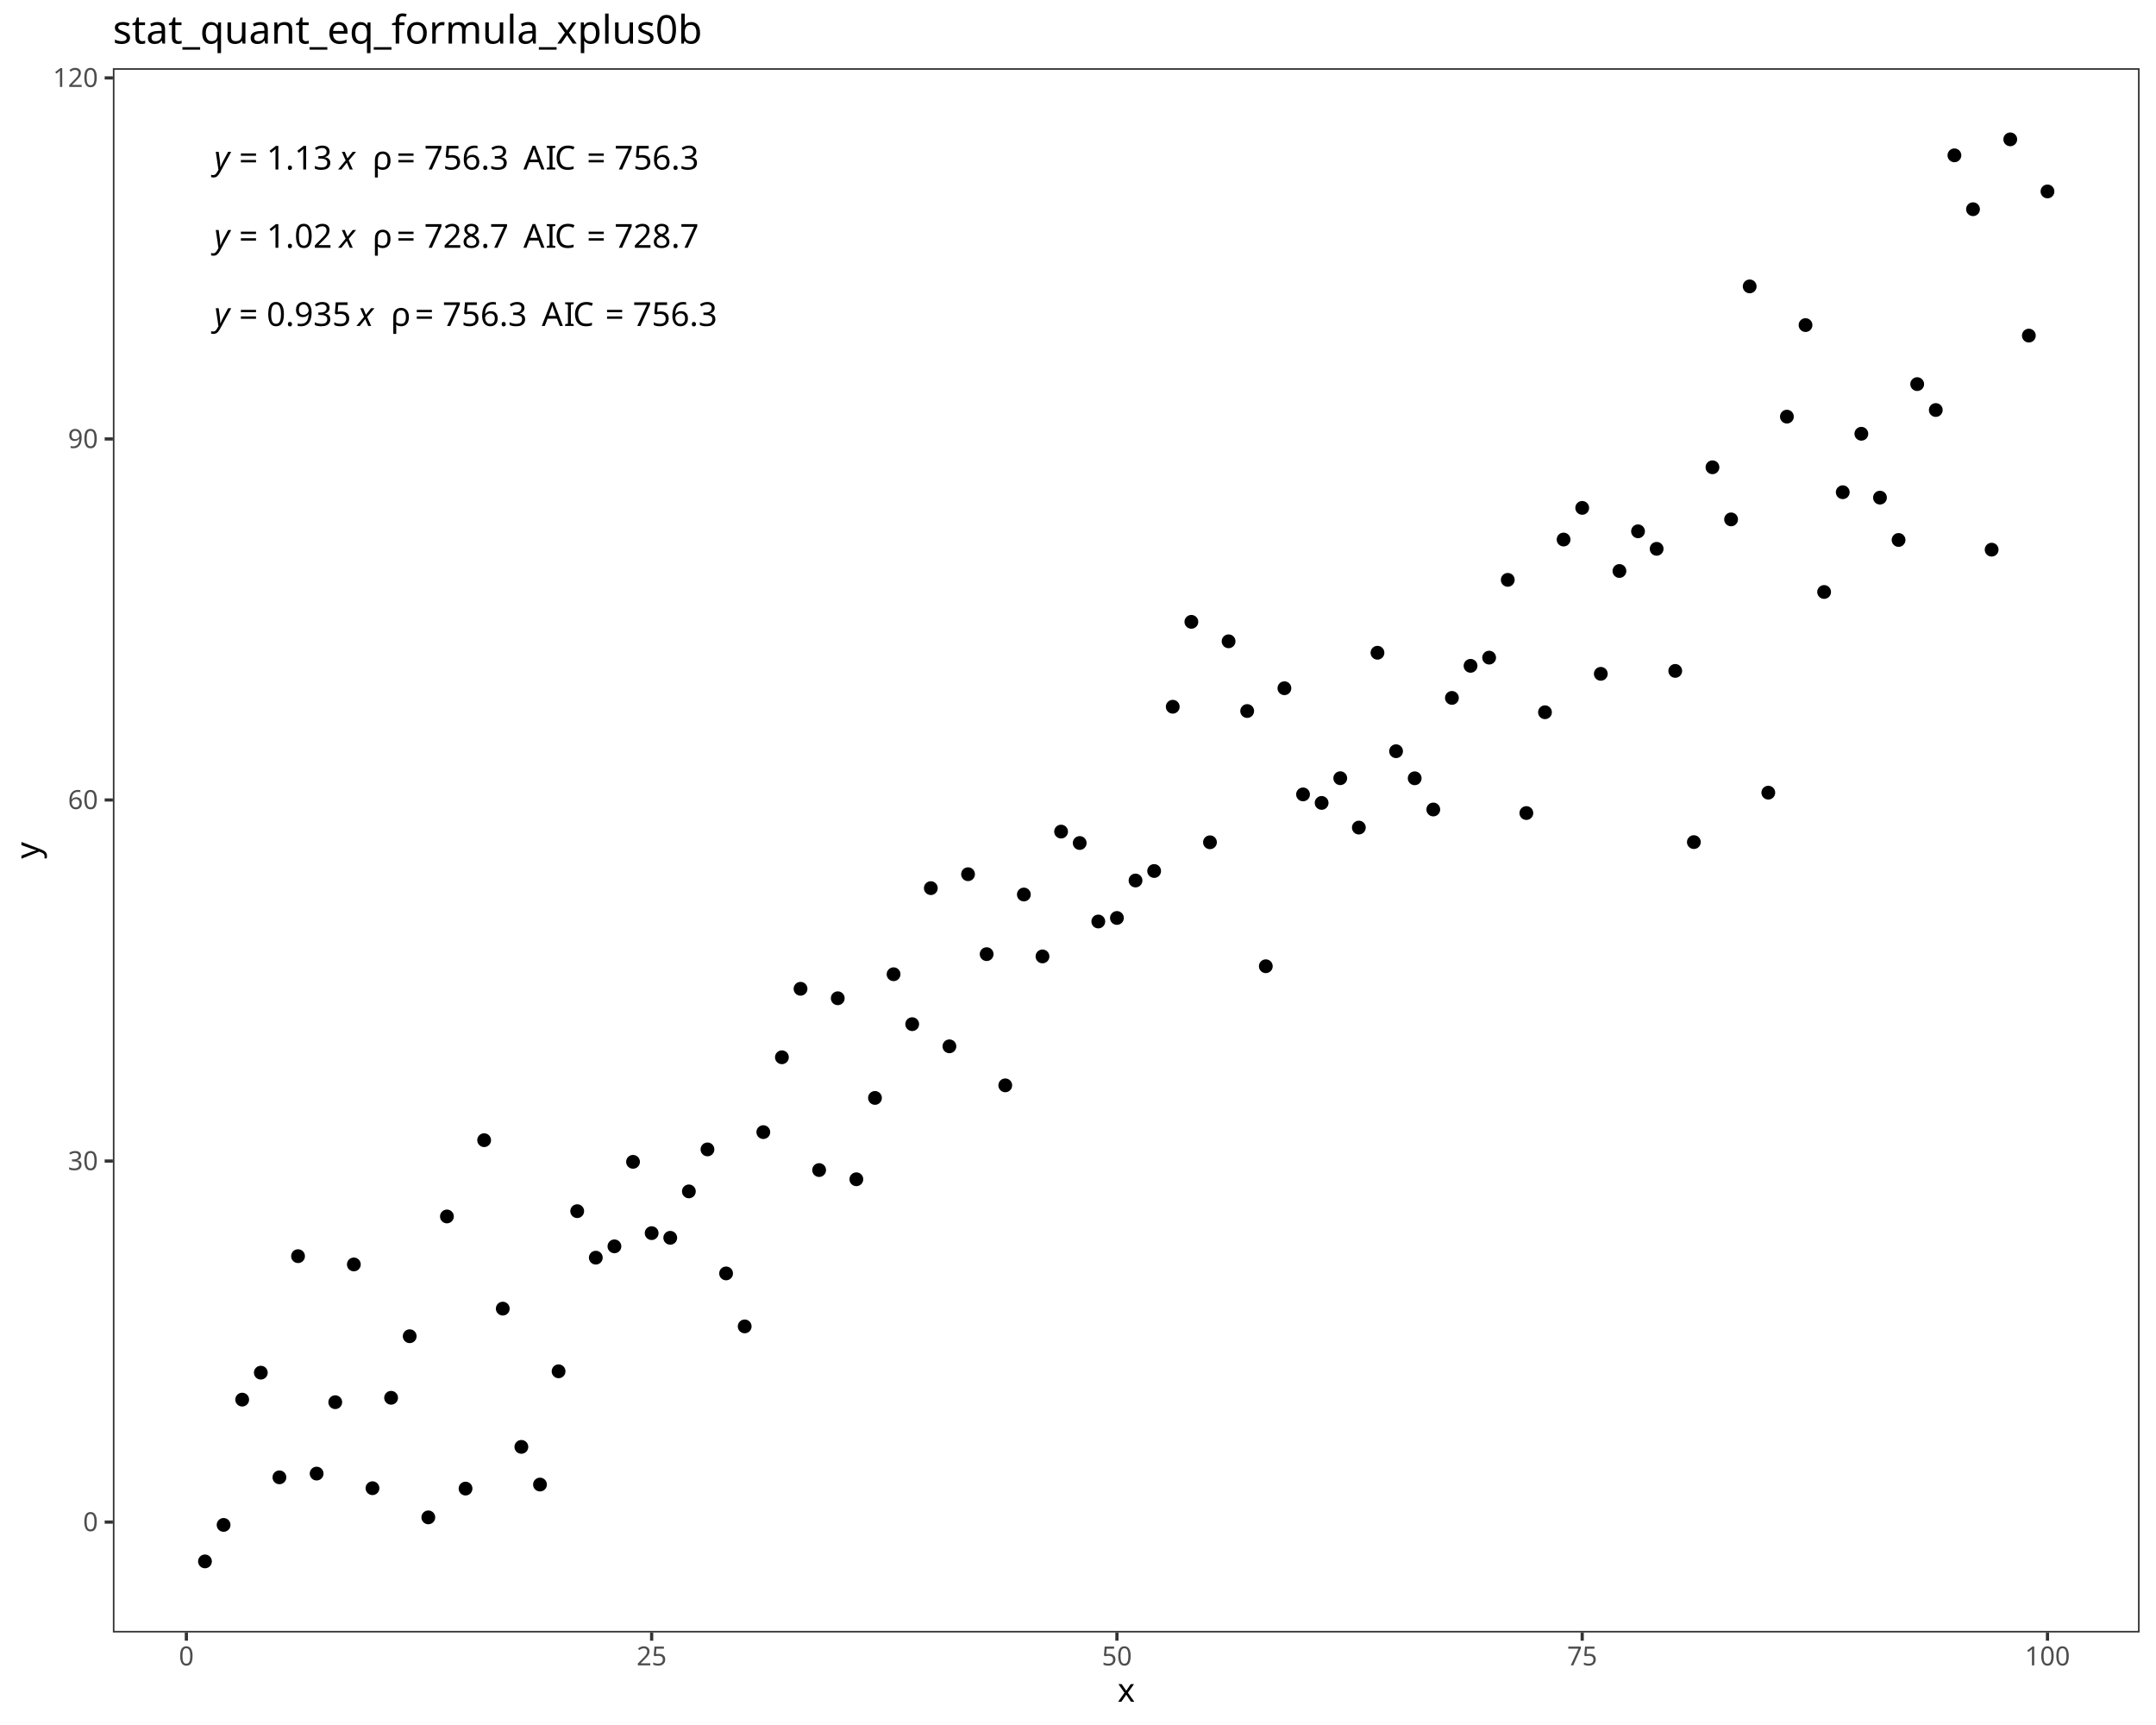
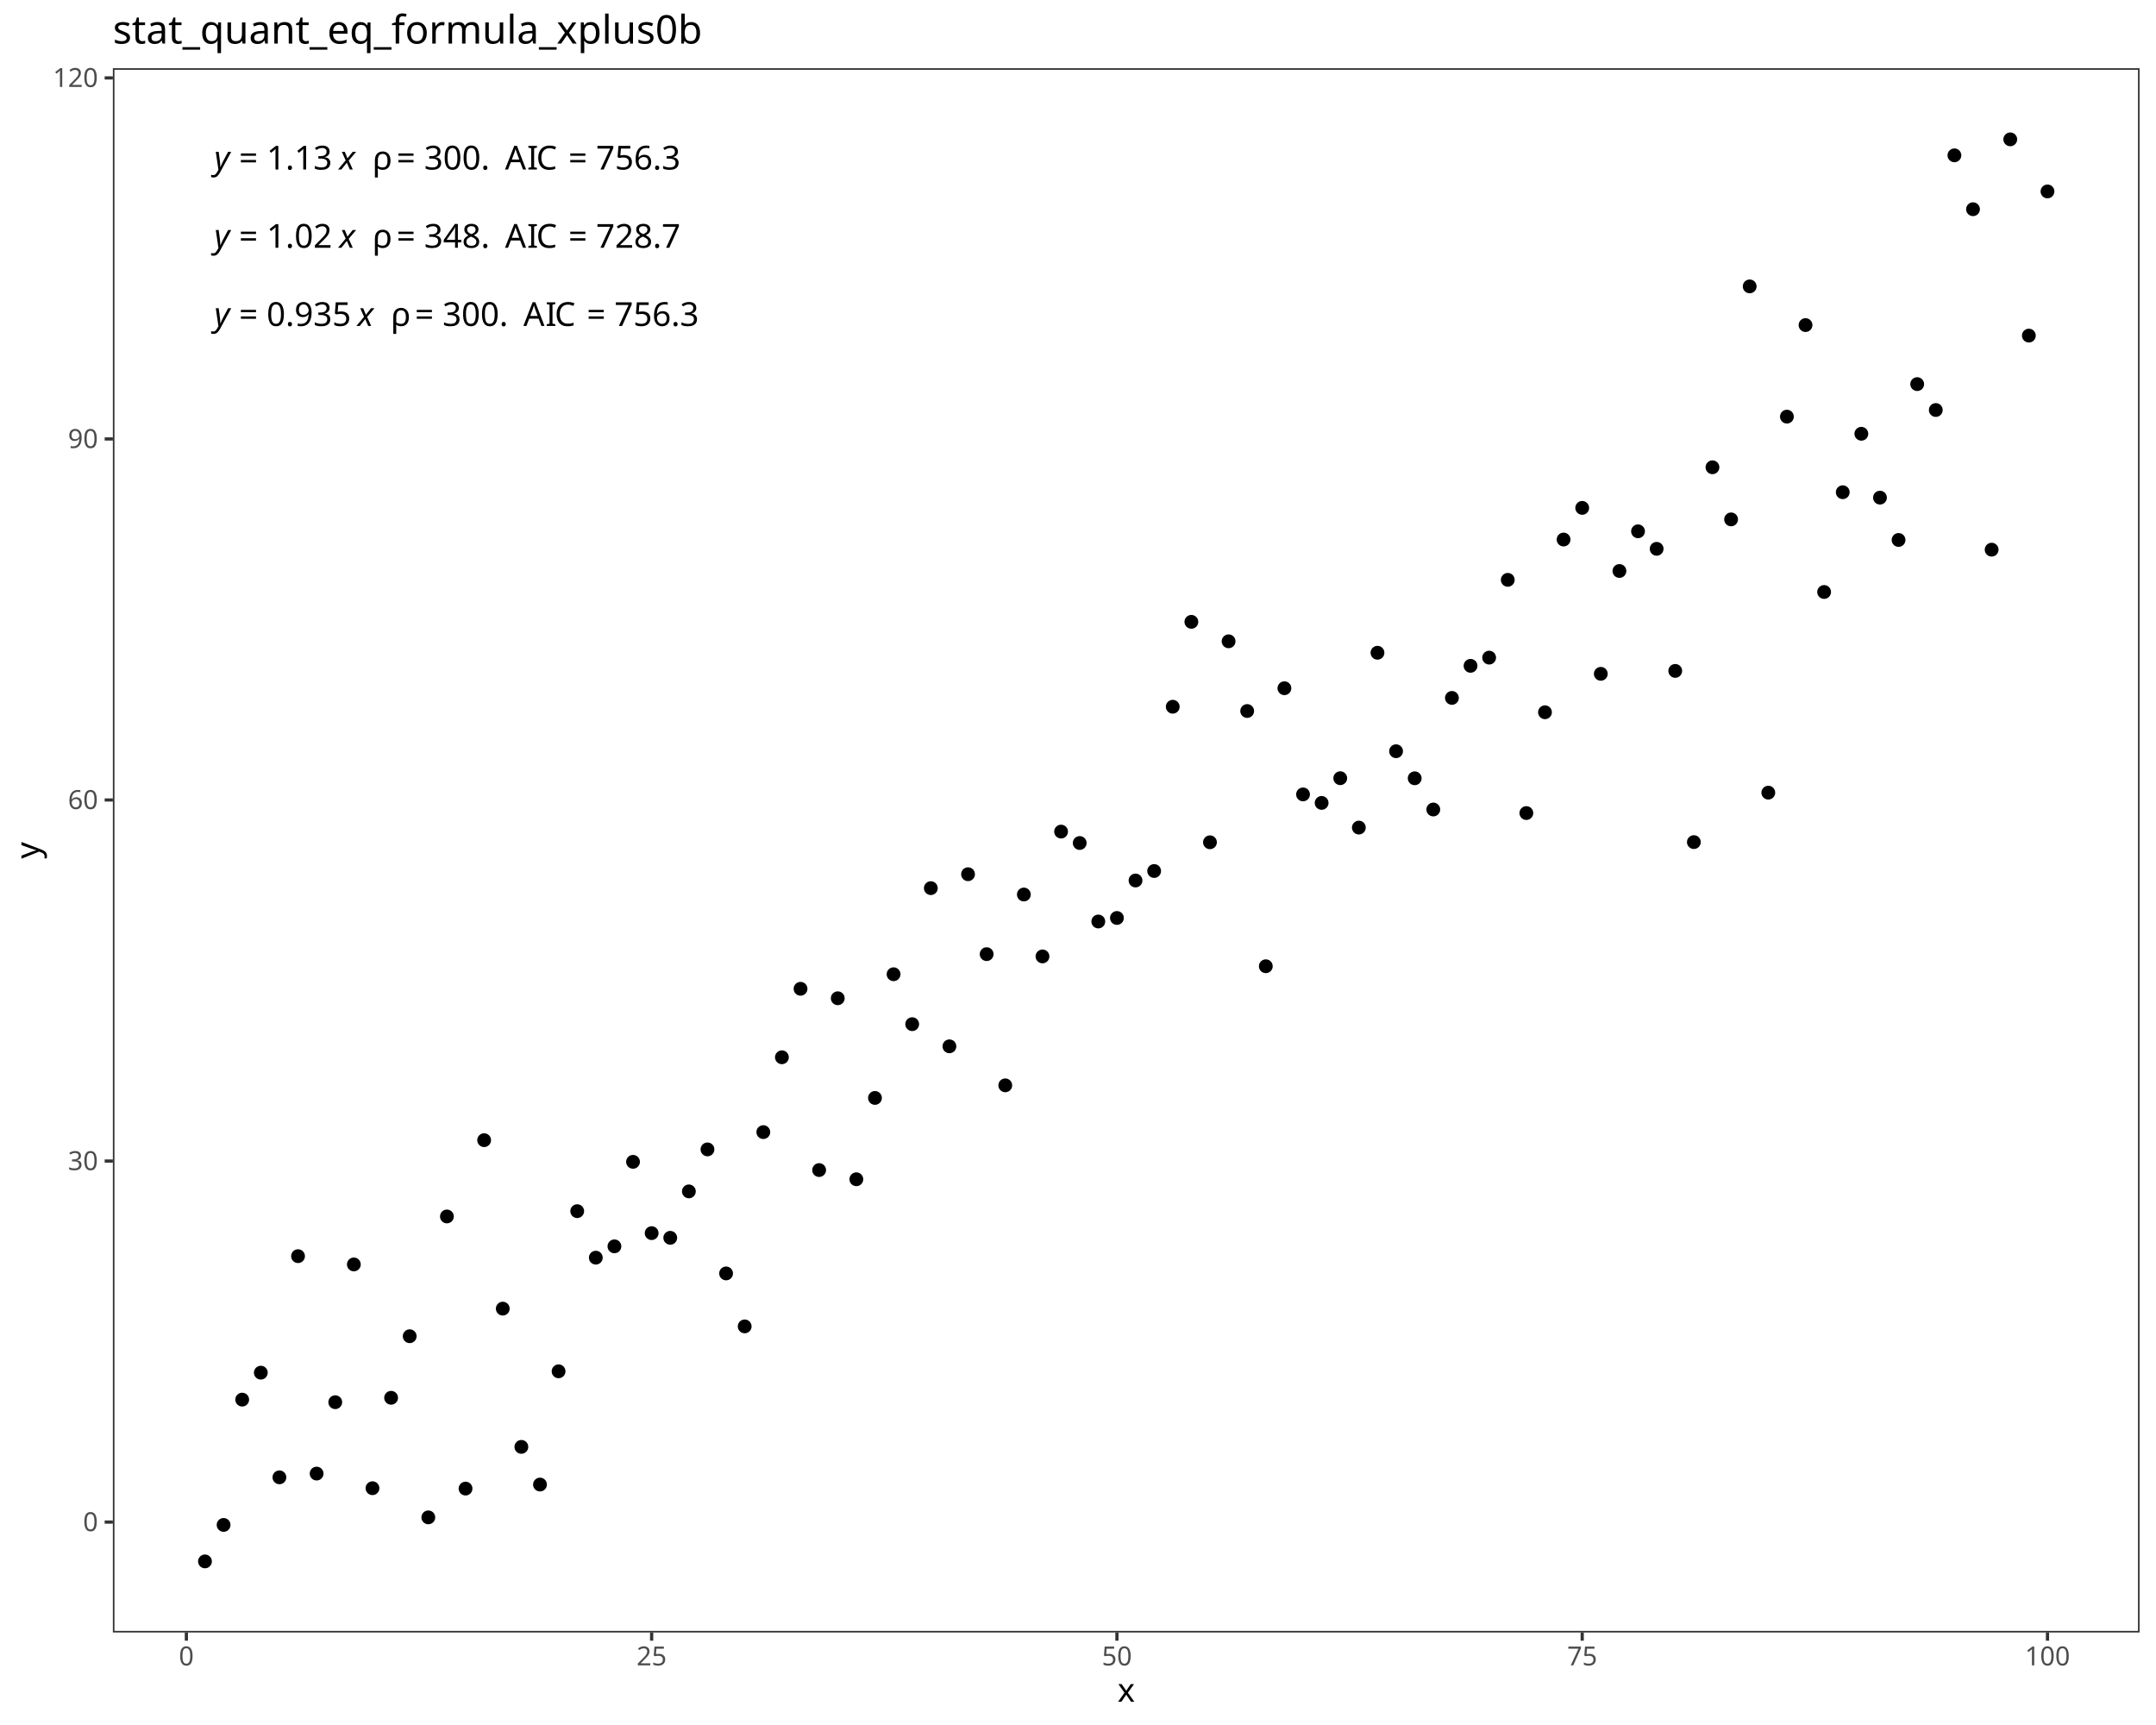
<svg xmlns="http://www.w3.org/2000/svg" class="svglite" data-engine-version="2.0" width="720.00pt" height="576.00pt" viewBox="0 0 720.00 576.00">
  <defs>
    <style type="text/css">
    .svglite line, .svglite polyline, .svglite polygon, .svglite path, .svglite rect, .svglite circle {
      fill: none;
      stroke: #000000;
      stroke-linecap: round;
      stroke-linejoin: round;
      stroke-miterlimit: 10.00;
    }
  </style>
  </defs>
  <rect width="100%" height="100%" style="stroke: none; fill: #FFFFFF;" />
  <defs>
    <clipPath id="cpMC4wMHw3MjAuMDB8MC4wMHw1NzYuMDA=">
      <rect x="0.00" y="0.00" width="720.00" height="576.00" />
    </clipPath>
  </defs>
  <g clip-path="url(#cpMC4wMHw3MjAuMDB8MC4wMHw1NzYuMDA=)">
    <rect x="0.00" y="0.00" width="720.00" height="576.00" style="stroke-width: 1.07; stroke: #FFFFFF; fill: #FFFFFF;" />
  </g>
  <defs>
    <clipPath id="cpMzcuNjl8NzE0LjUyfDIyLjc4fDU0NS4xMQ==">
      <rect x="37.69" y="22.78" width="676.83" height="522.33" />
    </clipPath>
  </defs>
  <g clip-path="url(#cpMzcuNjl8NzE0LjUyfDIyLjc4fDU0NS4xMQ==)">
    <rect x="37.69" y="22.78" width="676.83" height="522.33" style="stroke-width: 1.07; stroke: none; fill: #FFFFFF;" />
    <circle cx="68.45" cy="521.37" r="1.95" style="stroke-width: 0.71; fill: #000000;" />
    <circle cx="74.67" cy="509.19" r="1.95" style="stroke-width: 0.71; fill: #000000;" />
    <circle cx="80.88" cy="467.35" r="1.95" style="stroke-width: 0.71; fill: #000000;" />
    <circle cx="87.10" cy="458.35" r="1.95" style="stroke-width: 0.71; fill: #000000;" />
    <circle cx="93.31" cy="493.30" r="1.95" style="stroke-width: 0.71; fill: #000000;" />
    <circle cx="99.53" cy="419.45" r="1.95" style="stroke-width: 0.71; fill: #000000;" />
    <circle cx="105.74" cy="492.05" r="1.95" style="stroke-width: 0.71; fill: #000000;" />
    <circle cx="111.96" cy="468.21" r="1.95" style="stroke-width: 0.71; fill: #000000;" />
    <circle cx="118.17" cy="422.21" r="1.95" style="stroke-width: 0.71; fill: #000000;" />
    <circle cx="124.39" cy="496.93" r="1.95" style="stroke-width: 0.71; fill: #000000;" />
    <circle cx="130.61" cy="466.74" r="1.95" style="stroke-width: 0.71; fill: #000000;" />
    <circle cx="136.82" cy="446.18" r="1.95" style="stroke-width: 0.71; fill: #000000;" />
    <circle cx="143.04" cy="506.67" r="1.95" style="stroke-width: 0.71; fill: #000000;" />
    <circle cx="149.25" cy="406.19" r="1.95" style="stroke-width: 0.71; fill: #000000;" />
    <circle cx="155.47" cy="497.06" r="1.95" style="stroke-width: 0.71; fill: #000000;" />
    <circle cx="161.68" cy="380.72" r="1.95" style="stroke-width: 0.71; fill: #000000;" />
    <circle cx="167.90" cy="436.97" r="1.95" style="stroke-width: 0.71; fill: #000000;" />
    <circle cx="174.11" cy="483.13" r="1.95" style="stroke-width: 0.71; fill: #000000;" />
    <circle cx="180.33" cy="495.71" r="1.95" style="stroke-width: 0.71; fill: #000000;" />
    <circle cx="186.54" cy="457.90" r="1.95" style="stroke-width: 0.71; fill: #000000;" />
    <circle cx="192.76" cy="404.42" r="1.95" style="stroke-width: 0.71; fill: #000000;" />
    <circle cx="198.97" cy="419.95" r="1.95" style="stroke-width: 0.71; fill: #000000;" />
    <circle cx="205.19" cy="416.17" r="1.95" style="stroke-width: 0.71; fill: #000000;" />
    <circle cx="211.40" cy="387.95" r="1.95" style="stroke-width: 0.71; fill: #000000;" />
    <circle cx="217.62" cy="411.76" r="1.95" style="stroke-width: 0.71; fill: #000000;" />
    <circle cx="223.83" cy="413.32" r="1.95" style="stroke-width: 0.71; fill: #000000;" />
    <circle cx="230.05" cy="397.82" r="1.95" style="stroke-width: 0.71; fill: #000000;" />
    <circle cx="236.26" cy="383.80" r="1.95" style="stroke-width: 0.71; fill: #000000;" />
    <circle cx="242.48" cy="425.21" r="1.95" style="stroke-width: 0.71; fill: #000000;" />
    <circle cx="248.69" cy="442.90" r="1.95" style="stroke-width: 0.71; fill: #000000;" />
    <circle cx="254.91" cy="378.03" r="1.95" style="stroke-width: 0.71; fill: #000000;" />
    <circle cx="261.12" cy="353.04" r="1.95" style="stroke-width: 0.71; fill: #000000;" />
    <circle cx="267.34" cy="330.17" r="1.95" style="stroke-width: 0.71; fill: #000000;" />
    <circle cx="273.55" cy="390.70" r="1.95" style="stroke-width: 0.71; fill: #000000;" />
    <circle cx="279.77" cy="333.33" r="1.95" style="stroke-width: 0.71; fill: #000000;" />
    <circle cx="285.98" cy="393.77" r="1.95" style="stroke-width: 0.71; fill: #000000;" />
    <circle cx="292.20" cy="366.61" r="1.95" style="stroke-width: 0.71; fill: #000000;" />
    <circle cx="298.41" cy="325.31" r="1.95" style="stroke-width: 0.71; fill: #000000;" />
    <circle cx="304.63" cy="341.98" r="1.95" style="stroke-width: 0.71; fill: #000000;" />
    <circle cx="310.85" cy="296.56" r="1.95" style="stroke-width: 0.71; fill: #000000;" />
    <circle cx="317.06" cy="349.38" r="1.95" style="stroke-width: 0.71; fill: #000000;" />
    <circle cx="323.28" cy="291.91" r="1.95" style="stroke-width: 0.71; fill: #000000;" />
    <circle cx="329.49" cy="318.60" r="1.95" style="stroke-width: 0.71; fill: #000000;" />
    <circle cx="335.71" cy="362.41" r="1.95" style="stroke-width: 0.71; fill: #000000;" />
    <circle cx="341.92" cy="298.69" r="1.95" style="stroke-width: 0.71; fill: #000000;" />
    <circle cx="348.14" cy="319.36" r="1.95" style="stroke-width: 0.71; fill: #000000;" />
    <circle cx="354.35" cy="277.68" r="1.95" style="stroke-width: 0.71; fill: #000000;" />
    <circle cx="360.57" cy="281.49" r="1.95" style="stroke-width: 0.71; fill: #000000;" />
    <circle cx="366.78" cy="307.70" r="1.95" style="stroke-width: 0.71; fill: #000000;" />
    <circle cx="373.00" cy="306.52" r="1.95" style="stroke-width: 0.71; fill: #000000;" />
    <circle cx="379.21" cy="294.01" r="1.95" style="stroke-width: 0.71; fill: #000000;" />
    <circle cx="385.43" cy="290.84" r="1.95" style="stroke-width: 0.71; fill: #000000;" />
    <circle cx="391.64" cy="235.99" r="1.95" style="stroke-width: 0.71; fill: #000000;" />
    <circle cx="397.86" cy="207.64" r="1.95" style="stroke-width: 0.71; fill: #000000;" />
    <circle cx="404.07" cy="281.25" r="1.95" style="stroke-width: 0.71; fill: #000000;" />
    <circle cx="410.29" cy="214.14" r="1.95" style="stroke-width: 0.71; fill: #000000;" />
    <circle cx="416.50" cy="237.42" r="1.95" style="stroke-width: 0.71; fill: #000000;" />
    <circle cx="422.72" cy="322.64" r="1.95" style="stroke-width: 0.71; fill: #000000;" />
    <circle cx="428.93" cy="229.81" r="1.95" style="stroke-width: 0.71; fill: #000000;" />
    <circle cx="435.15" cy="265.26" r="1.95" style="stroke-width: 0.71; fill: #000000;" />
    <circle cx="441.36" cy="268.10" r="1.95" style="stroke-width: 0.71; fill: #000000;" />
    <circle cx="447.58" cy="259.85" r="1.95" style="stroke-width: 0.71; fill: #000000;" />
    <circle cx="453.79" cy="276.34" r="1.95" style="stroke-width: 0.71; fill: #000000;" />
    <circle cx="460.01" cy="217.96" r="1.95" style="stroke-width: 0.71; fill: #000000;" />
    <circle cx="466.22" cy="250.84" r="1.95" style="stroke-width: 0.71; fill: #000000;" />
    <circle cx="472.44" cy="259.88" r="1.95" style="stroke-width: 0.71; fill: #000000;" />
    <circle cx="478.65" cy="270.30" r="1.95" style="stroke-width: 0.71; fill: #000000;" />
    <circle cx="484.87" cy="233.04" r="1.95" style="stroke-width: 0.71; fill: #000000;" />
    <circle cx="491.09" cy="222.33" r="1.95" style="stroke-width: 0.71; fill: #000000;" />
    <circle cx="497.30" cy="219.59" r="1.95" style="stroke-width: 0.71; fill: #000000;" />
    <circle cx="503.52" cy="193.62" r="1.95" style="stroke-width: 0.71; fill: #000000;" />
    <circle cx="509.73" cy="271.49" r="1.95" style="stroke-width: 0.71; fill: #000000;" />
    <circle cx="515.95" cy="237.83" r="1.95" style="stroke-width: 0.71; fill: #000000;" />
    <circle cx="522.16" cy="180.16" r="1.95" style="stroke-width: 0.71; fill: #000000;" />
    <circle cx="528.38" cy="169.59" r="1.95" style="stroke-width: 0.71; fill: #000000;" />
    <circle cx="534.59" cy="225.00" r="1.95" style="stroke-width: 0.71; fill: #000000;" />
    <circle cx="540.81" cy="190.66" r="1.95" style="stroke-width: 0.71; fill: #000000;" />
    <circle cx="547.02" cy="177.41" r="1.95" style="stroke-width: 0.71; fill: #000000;" />
    <circle cx="553.24" cy="183.26" r="1.95" style="stroke-width: 0.71; fill: #000000;" />
    <circle cx="559.45" cy="224.02" r="1.95" style="stroke-width: 0.71; fill: #000000;" />
    <circle cx="565.67" cy="281.19" r="1.95" style="stroke-width: 0.71; fill: #000000;" />
    <circle cx="571.88" cy="156.03" r="1.95" style="stroke-width: 0.71; fill: #000000;" />
    <circle cx="578.10" cy="173.43" r="1.95" style="stroke-width: 0.71; fill: #000000;" />
    <circle cx="584.31" cy="95.63" r="1.95" style="stroke-width: 0.71; fill: #000000;" />
    <circle cx="590.53" cy="264.68" r="1.95" style="stroke-width: 0.71; fill: #000000;" />
    <circle cx="596.74" cy="139.12" r="1.95" style="stroke-width: 0.71; fill: #000000;" />
    <circle cx="602.96" cy="108.55" r="1.95" style="stroke-width: 0.71; fill: #000000;" />
    <circle cx="609.17" cy="197.67" r="1.95" style="stroke-width: 0.71; fill: #000000;" />
    <circle cx="615.39" cy="164.36" r="1.95" style="stroke-width: 0.71; fill: #000000;" />
    <circle cx="621.60" cy="144.84" r="1.95" style="stroke-width: 0.71; fill: #000000;" />
    <circle cx="627.82" cy="166.17" r="1.95" style="stroke-width: 0.71; fill: #000000;" />
    <circle cx="634.03" cy="180.30" r="1.95" style="stroke-width: 0.71; fill: #000000;" />
    <circle cx="640.25" cy="128.26" r="1.95" style="stroke-width: 0.71; fill: #000000;" />
    <circle cx="646.46" cy="136.91" r="1.95" style="stroke-width: 0.71; fill: #000000;" />
    <circle cx="652.68" cy="51.87" r="1.95" style="stroke-width: 0.71; fill: #000000;" />
    <circle cx="658.89" cy="69.86" r="1.95" style="stroke-width: 0.71; fill: #000000;" />
    <circle cx="665.11" cy="183.54" r="1.95" style="stroke-width: 0.71; fill: #000000;" />
    <circle cx="671.33" cy="46.53" r="1.95" style="stroke-width: 0.71; fill: #000000;" />
    <circle cx="677.54" cy="112.06" r="1.95" style="stroke-width: 0.71; fill: #000000;" />
    <circle cx="683.76" cy="63.92" r="1.95" style="stroke-width: 0.71; fill: #000000;" />
    <text x="71.53" y="108.84" style="font-size: 11.04px; font-style: italic; font-family: sans;" textLength="5.52px" lengthAdjust="spacingAndGlyphs">y</text>
    <text x="77.05" y="108.84" style="font-size: 11.04px; font-family: sans;" textLength="2.76px" lengthAdjust="spacingAndGlyphs"> </text>
    <text x="79.82" y="108.84" style="font-size: 11.04px; font-family: sans;" textLength="6.45px" lengthAdjust="spacingAndGlyphs">=</text>
    <text x="86.27" y="108.84" style="font-size: 11.04px; font-family: sans;" textLength="2.76px" lengthAdjust="spacingAndGlyphs"> </text>
    <text x="89.03" y="108.84" style="font-size: 11.04px; font-family: sans;" textLength="27.63px" lengthAdjust="spacingAndGlyphs">0.935</text>
    <text x="116.66" y="108.84" style="font-size: 11.04px; font-family: sans;" textLength="2.76px" lengthAdjust="spacingAndGlyphs"> </text>
    <text x="119.42" y="108.84" style="font-size: 11.04px; font-style: italic; font-family: sans;" textLength="5.52px" lengthAdjust="spacingAndGlyphs">x</text>
    <text x="124.94" y="108.84" style="font-size: 11.04px; font-family: sans;" textLength="2.76px" lengthAdjust="spacingAndGlyphs"> </text>
    <text x="127.71" y="108.84" style="font-size: 11.04px; font-family: sans;" textLength="2.76px" lengthAdjust="spacingAndGlyphs"> </text>
    <text x="130.47" y="108.84" style="font-size: 11.04px; font-family: sans;" textLength="5.33px" lengthAdjust="spacingAndGlyphs">ρ</text>
    <text x="135.80" y="108.84" style="font-size: 11.04px; font-family: sans;" textLength="2.76px" lengthAdjust="spacingAndGlyphs"> </text>
    <text x="138.56" y="108.84" style="font-size: 11.04px; font-family: sans;" textLength="6.45px" lengthAdjust="spacingAndGlyphs">=</text>
    <text x="145.01" y="108.84" style="font-size: 11.04px; font-family: sans;" textLength="2.76px" lengthAdjust="spacingAndGlyphs"> </text>
-     <text x="147.78" y="108.84" style="font-size: 11.04px; font-family: sans;" textLength="27.63px" lengthAdjust="spacingAndGlyphs">756.3</text>
-     <text x="175.40" y="108.84" style="font-size: 11.04px; font-family: sans;" textLength="2.76px" lengthAdjust="spacingAndGlyphs"> </text>
-     <text x="178.17" y="108.84" style="font-size: 11.04px; font-family: sans;" textLength="2.76px" lengthAdjust="spacingAndGlyphs"> </text>
-     <text x="180.93" y="108.84" style="font-size: 11.04px; font-family: sans;" textLength="7.37px" lengthAdjust="spacingAndGlyphs">A</text>
-     <text x="188.29" y="108.84" style="font-size: 11.04px; font-family: sans;" textLength="3.07px" lengthAdjust="spacingAndGlyphs">I</text>
-     <text x="191.36" y="108.84" style="font-size: 11.04px; font-family: sans;" textLength="7.98px" lengthAdjust="spacingAndGlyphs">C</text>
-     <text x="199.34" y="108.84" style="font-size: 11.04px; font-family: sans;" textLength="2.76px" lengthAdjust="spacingAndGlyphs"> </text>
-     <text x="202.10" y="108.84" style="font-size: 11.04px; font-family: sans;" textLength="6.45px" lengthAdjust="spacingAndGlyphs">=</text>
-     <text x="208.55" y="108.84" style="font-size: 11.04px; font-family: sans;" textLength="2.76px" lengthAdjust="spacingAndGlyphs"> </text>
-     <text x="211.31" y="108.84" style="font-size: 11.04px; font-family: sans;" textLength="27.63px" lengthAdjust="spacingAndGlyphs">756.3</text>
+     <text x="147.78" y="108.84" style="font-size: 11.04px; font-family: sans;" textLength="21.49px" lengthAdjust="spacingAndGlyphs">300.</text>
+     <text x="169.26" y="108.84" style="font-size: 11.04px; font-family: sans;" textLength="2.76px" lengthAdjust="spacingAndGlyphs"> </text>
+     <text x="172.03" y="108.84" style="font-size: 11.04px; font-family: sans;" textLength="2.76px" lengthAdjust="spacingAndGlyphs"> </text>
+     <text x="174.79" y="108.84" style="font-size: 11.04px; font-family: sans;" textLength="7.37px" lengthAdjust="spacingAndGlyphs">A</text>
+     <text x="182.15" y="108.84" style="font-size: 11.04px; font-family: sans;" textLength="3.07px" lengthAdjust="spacingAndGlyphs">I</text>
+     <text x="185.22" y="108.84" style="font-size: 11.04px; font-family: sans;" textLength="7.98px" lengthAdjust="spacingAndGlyphs">C</text>
+     <text x="193.20" y="108.84" style="font-size: 11.04px; font-family: sans;" textLength="2.76px" lengthAdjust="spacingAndGlyphs"> </text>
+     <text x="195.96" y="108.84" style="font-size: 11.04px; font-family: sans;" textLength="6.45px" lengthAdjust="spacingAndGlyphs">=</text>
+     <text x="202.41" y="108.84" style="font-size: 11.04px; font-family: sans;" textLength="2.76px" lengthAdjust="spacingAndGlyphs"> </text>
+     <text x="205.17" y="108.84" style="font-size: 11.04px; font-family: sans;" textLength="27.63px" lengthAdjust="spacingAndGlyphs">756.3</text>
    <text x="71.53" y="82.73" style="font-size: 11.04px; font-style: italic; font-family: sans;" textLength="5.52px" lengthAdjust="spacingAndGlyphs">y</text>
    <text x="77.05" y="82.73" style="font-size: 11.04px; font-family: sans;" textLength="2.76px" lengthAdjust="spacingAndGlyphs"> </text>
    <text x="79.82" y="82.73" style="font-size: 11.04px; font-family: sans;" textLength="6.45px" lengthAdjust="spacingAndGlyphs">=</text>
    <text x="86.27" y="82.73" style="font-size: 11.04px; font-family: sans;" textLength="2.76px" lengthAdjust="spacingAndGlyphs"> </text>
    <text x="89.03" y="82.73" style="font-size: 11.04px; font-family: sans;" textLength="21.49px" lengthAdjust="spacingAndGlyphs">1.02</text>
    <text x="110.52" y="82.73" style="font-size: 11.04px; font-family: sans;" textLength="2.76px" lengthAdjust="spacingAndGlyphs"> </text>
    <text x="113.28" y="82.73" style="font-size: 11.04px; font-style: italic; font-family: sans;" textLength="5.52px" lengthAdjust="spacingAndGlyphs">x</text>
    <text x="118.80" y="82.73" style="font-size: 11.04px; font-family: sans;" textLength="2.76px" lengthAdjust="spacingAndGlyphs"> </text>
    <text x="121.57" y="82.73" style="font-size: 11.04px; font-family: sans;" textLength="2.76px" lengthAdjust="spacingAndGlyphs"> </text>
    <text x="124.33" y="82.73" style="font-size: 11.04px; font-family: sans;" textLength="5.33px" lengthAdjust="spacingAndGlyphs">ρ</text>
    <text x="129.66" y="82.73" style="font-size: 11.04px; font-family: sans;" textLength="2.76px" lengthAdjust="spacingAndGlyphs"> </text>
    <text x="132.42" y="82.73" style="font-size: 11.04px; font-family: sans;" textLength="6.45px" lengthAdjust="spacingAndGlyphs">=</text>
    <text x="138.87" y="82.73" style="font-size: 11.04px; font-family: sans;" textLength="2.76px" lengthAdjust="spacingAndGlyphs"> </text>
-     <text x="141.64" y="82.73" style="font-size: 11.04px; font-family: sans;" textLength="27.63px" lengthAdjust="spacingAndGlyphs">728.7</text>
-     <text x="169.26" y="82.73" style="font-size: 11.04px; font-family: sans;" textLength="2.76px" lengthAdjust="spacingAndGlyphs"> </text>
-     <text x="172.03" y="82.73" style="font-size: 11.04px; font-family: sans;" textLength="2.76px" lengthAdjust="spacingAndGlyphs"> </text>
-     <text x="174.79" y="82.73" style="font-size: 11.04px; font-family: sans;" textLength="7.37px" lengthAdjust="spacingAndGlyphs">A</text>
-     <text x="182.15" y="82.73" style="font-size: 11.04px; font-family: sans;" textLength="3.07px" lengthAdjust="spacingAndGlyphs">I</text>
-     <text x="185.22" y="82.73" style="font-size: 11.04px; font-family: sans;" textLength="7.98px" lengthAdjust="spacingAndGlyphs">C</text>
-     <text x="193.20" y="82.73" style="font-size: 11.04px; font-family: sans;" textLength="2.76px" lengthAdjust="spacingAndGlyphs"> </text>
-     <text x="195.96" y="82.73" style="font-size: 11.04px; font-family: sans;" textLength="6.45px" lengthAdjust="spacingAndGlyphs">=</text>
-     <text x="202.41" y="82.73" style="font-size: 11.04px; font-family: sans;" textLength="2.76px" lengthAdjust="spacingAndGlyphs"> </text>
-     <text x="205.17" y="82.73" style="font-size: 11.04px; font-family: sans;" textLength="27.63px" lengthAdjust="spacingAndGlyphs">728.7</text>
+     <text x="141.64" y="82.73" style="font-size: 11.04px; font-family: sans;" textLength="21.49px" lengthAdjust="spacingAndGlyphs">348.</text>
+     <text x="163.12" y="82.73" style="font-size: 11.04px; font-family: sans;" textLength="2.76px" lengthAdjust="spacingAndGlyphs"> </text>
+     <text x="165.89" y="82.73" style="font-size: 11.04px; font-family: sans;" textLength="2.76px" lengthAdjust="spacingAndGlyphs"> </text>
+     <text x="168.65" y="82.73" style="font-size: 11.04px; font-family: sans;" textLength="7.37px" lengthAdjust="spacingAndGlyphs">A</text>
+     <text x="176.01" y="82.73" style="font-size: 11.04px; font-family: sans;" textLength="3.07px" lengthAdjust="spacingAndGlyphs">I</text>
+     <text x="179.08" y="82.73" style="font-size: 11.04px; font-family: sans;" textLength="7.98px" lengthAdjust="spacingAndGlyphs">C</text>
+     <text x="187.06" y="82.73" style="font-size: 11.04px; font-family: sans;" textLength="2.76px" lengthAdjust="spacingAndGlyphs"> </text>
+     <text x="189.82" y="82.73" style="font-size: 11.04px; font-family: sans;" textLength="6.45px" lengthAdjust="spacingAndGlyphs">=</text>
+     <text x="196.27" y="82.73" style="font-size: 11.04px; font-family: sans;" textLength="2.76px" lengthAdjust="spacingAndGlyphs"> </text>
+     <text x="199.03" y="82.73" style="font-size: 11.04px; font-family: sans;" textLength="27.63px" lengthAdjust="spacingAndGlyphs">728.7</text>
    <text x="71.53" y="56.61" style="font-size: 11.04px; font-style: italic; font-family: sans;" textLength="5.52px" lengthAdjust="spacingAndGlyphs">y</text>
    <text x="77.05" y="56.61" style="font-size: 11.04px; font-family: sans;" textLength="2.76px" lengthAdjust="spacingAndGlyphs"> </text>
    <text x="79.82" y="56.61" style="font-size: 11.04px; font-family: sans;" textLength="6.45px" lengthAdjust="spacingAndGlyphs">=</text>
    <text x="86.27" y="56.61" style="font-size: 11.04px; font-family: sans;" textLength="2.76px" lengthAdjust="spacingAndGlyphs"> </text>
    <text x="89.03" y="56.61" style="font-size: 11.04px; font-family: sans;" textLength="21.49px" lengthAdjust="spacingAndGlyphs">1.13</text>
    <text x="110.52" y="56.61" style="font-size: 11.04px; font-family: sans;" textLength="2.76px" lengthAdjust="spacingAndGlyphs"> </text>
    <text x="113.28" y="56.61" style="font-size: 11.04px; font-style: italic; font-family: sans;" textLength="5.52px" lengthAdjust="spacingAndGlyphs">x</text>
    <text x="118.80" y="56.61" style="font-size: 11.04px; font-family: sans;" textLength="2.76px" lengthAdjust="spacingAndGlyphs"> </text>
    <text x="121.57" y="56.61" style="font-size: 11.04px; font-family: sans;" textLength="2.76px" lengthAdjust="spacingAndGlyphs"> </text>
    <text x="124.33" y="56.61" style="font-size: 11.04px; font-family: sans;" textLength="5.33px" lengthAdjust="spacingAndGlyphs">ρ</text>
    <text x="129.66" y="56.61" style="font-size: 11.04px; font-family: sans;" textLength="2.76px" lengthAdjust="spacingAndGlyphs"> </text>
    <text x="132.42" y="56.61" style="font-size: 11.04px; font-family: sans;" textLength="6.45px" lengthAdjust="spacingAndGlyphs">=</text>
    <text x="138.87" y="56.61" style="font-size: 11.04px; font-family: sans;" textLength="2.76px" lengthAdjust="spacingAndGlyphs"> </text>
-     <text x="141.64" y="56.61" style="font-size: 11.04px; font-family: sans;" textLength="27.63px" lengthAdjust="spacingAndGlyphs">756.3</text>
-     <text x="169.26" y="56.61" style="font-size: 11.04px; font-family: sans;" textLength="2.76px" lengthAdjust="spacingAndGlyphs"> </text>
-     <text x="172.03" y="56.61" style="font-size: 11.04px; font-family: sans;" textLength="2.76px" lengthAdjust="spacingAndGlyphs"> </text>
-     <text x="174.79" y="56.61" style="font-size: 11.04px; font-family: sans;" textLength="7.37px" lengthAdjust="spacingAndGlyphs">A</text>
-     <text x="182.15" y="56.61" style="font-size: 11.04px; font-family: sans;" textLength="3.07px" lengthAdjust="spacingAndGlyphs">I</text>
-     <text x="185.22" y="56.61" style="font-size: 11.04px; font-family: sans;" textLength="7.98px" lengthAdjust="spacingAndGlyphs">C</text>
-     <text x="193.20" y="56.61" style="font-size: 11.04px; font-family: sans;" textLength="2.76px" lengthAdjust="spacingAndGlyphs"> </text>
-     <text x="195.96" y="56.61" style="font-size: 11.04px; font-family: sans;" textLength="6.45px" lengthAdjust="spacingAndGlyphs">=</text>
-     <text x="202.41" y="56.61" style="font-size: 11.04px; font-family: sans;" textLength="2.76px" lengthAdjust="spacingAndGlyphs"> </text>
-     <text x="205.17" y="56.61" style="font-size: 11.04px; font-family: sans;" textLength="27.63px" lengthAdjust="spacingAndGlyphs">756.3</text>
+     <text x="141.64" y="56.61" style="font-size: 11.04px; font-family: sans;" textLength="21.49px" lengthAdjust="spacingAndGlyphs">300.</text>
+     <text x="163.12" y="56.61" style="font-size: 11.04px; font-family: sans;" textLength="2.76px" lengthAdjust="spacingAndGlyphs"> </text>
+     <text x="165.89" y="56.61" style="font-size: 11.04px; font-family: sans;" textLength="2.76px" lengthAdjust="spacingAndGlyphs"> </text>
+     <text x="168.65" y="56.61" style="font-size: 11.04px; font-family: sans;" textLength="7.37px" lengthAdjust="spacingAndGlyphs">A</text>
+     <text x="176.01" y="56.61" style="font-size: 11.04px; font-family: sans;" textLength="3.07px" lengthAdjust="spacingAndGlyphs">I</text>
+     <text x="179.08" y="56.61" style="font-size: 11.04px; font-family: sans;" textLength="7.98px" lengthAdjust="spacingAndGlyphs">C</text>
+     <text x="187.06" y="56.61" style="font-size: 11.04px; font-family: sans;" textLength="2.76px" lengthAdjust="spacingAndGlyphs"> </text>
+     <text x="189.82" y="56.61" style="font-size: 11.04px; font-family: sans;" textLength="6.45px" lengthAdjust="spacingAndGlyphs">=</text>
+     <text x="196.27" y="56.61" style="font-size: 11.04px; font-family: sans;" textLength="2.76px" lengthAdjust="spacingAndGlyphs"> </text>
+     <text x="199.03" y="56.61" style="font-size: 11.04px; font-family: sans;" textLength="27.63px" lengthAdjust="spacingAndGlyphs">756.3</text>
    <rect x="37.69" y="22.78" width="676.83" height="522.33" style="stroke-width: 1.07; stroke: #333333;" />
  </g>
  <g clip-path="url(#cpMC4wMHw3MjAuMDB8MC4wMHw1NzYuMDA=)">
    <text x="32.76" y="511.27" text-anchor="end" style="font-size: 8.80px; fill: #4D4D4D; font-family: sans;" textLength="4.89px" lengthAdjust="spacingAndGlyphs">0</text>
    <text x="32.76" y="390.71" text-anchor="end" style="font-size: 8.80px; fill: #4D4D4D; font-family: sans;" textLength="9.79px" lengthAdjust="spacingAndGlyphs">30</text>
    <text x="32.76" y="270.15" text-anchor="end" style="font-size: 8.80px; fill: #4D4D4D; font-family: sans;" textLength="9.79px" lengthAdjust="spacingAndGlyphs">60</text>
    <text x="32.76" y="149.59" text-anchor="end" style="font-size: 8.80px; fill: #4D4D4D; font-family: sans;" textLength="9.79px" lengthAdjust="spacingAndGlyphs">90</text>
    <text x="32.76" y="29.04" text-anchor="end" style="font-size: 8.80px; fill: #4D4D4D; font-family: sans;" textLength="14.68px" lengthAdjust="spacingAndGlyphs">120</text>
    <polyline points="34.95,508.24 37.69,508.24 " style="stroke-width: 1.07; stroke: #333333; stroke-linecap: butt;" />
    <polyline points="34.95,387.68 37.69,387.68 " style="stroke-width: 1.07; stroke: #333333; stroke-linecap: butt;" />
    <polyline points="34.95,267.12 37.69,267.12 " style="stroke-width: 1.07; stroke: #333333; stroke-linecap: butt;" />
    <polyline points="34.95,146.57 37.69,146.57 " style="stroke-width: 1.07; stroke: #333333; stroke-linecap: butt;" />
    <polyline points="34.95,26.01 37.69,26.01 " style="stroke-width: 1.07; stroke: #333333; stroke-linecap: butt;" />
    <polyline points="62.24,547.85 62.24,545.11 " style="stroke-width: 1.07; stroke: #333333; stroke-linecap: butt;" />
    <polyline points="217.62,547.85 217.62,545.11 " style="stroke-width: 1.07; stroke: #333333; stroke-linecap: butt;" />
    <polyline points="373.00,547.85 373.00,545.11 " style="stroke-width: 1.07; stroke: #333333; stroke-linecap: butt;" />
    <polyline points="528.38,547.85 528.38,545.11 " style="stroke-width: 1.07; stroke: #333333; stroke-linecap: butt;" />
    <polyline points="683.76,547.85 683.76,545.11 " style="stroke-width: 1.07; stroke: #333333; stroke-linecap: butt;" />
    <text x="62.24" y="556.10" text-anchor="middle" style="font-size: 8.80px; fill: #4D4D4D; font-family: sans;" textLength="4.89px" lengthAdjust="spacingAndGlyphs">0</text>
    <text x="217.62" y="556.10" text-anchor="middle" style="font-size: 8.80px; fill: #4D4D4D; font-family: sans;" textLength="9.79px" lengthAdjust="spacingAndGlyphs">25</text>
    <text x="373.00" y="556.10" text-anchor="middle" style="font-size: 8.80px; fill: #4D4D4D; font-family: sans;" textLength="9.79px" lengthAdjust="spacingAndGlyphs">50</text>
    <text x="528.38" y="556.10" text-anchor="middle" style="font-size: 8.80px; fill: #4D4D4D; font-family: sans;" textLength="9.79px" lengthAdjust="spacingAndGlyphs">75</text>
    <text x="683.76" y="556.10" text-anchor="middle" style="font-size: 8.80px; fill: #4D4D4D; font-family: sans;" textLength="14.68px" lengthAdjust="spacingAndGlyphs">100</text>
    <text x="376.10" y="568.24" text-anchor="middle" style="font-size: 11.00px; font-family: sans;" textLength="5.50px" lengthAdjust="spacingAndGlyphs">x</text>
    <text transform="translate(13.05,283.95) rotate(-90)" text-anchor="middle" style="font-size: 11.00px; font-family: sans;" textLength="5.50px" lengthAdjust="spacingAndGlyphs">y</text>
    <text x="37.69" y="14.56" style="font-size: 13.20px; font-family: sans;" textLength="187.89px" lengthAdjust="spacingAndGlyphs">stat_quant_eq_formula_xplus0b</text>
  </g>
</svg>
